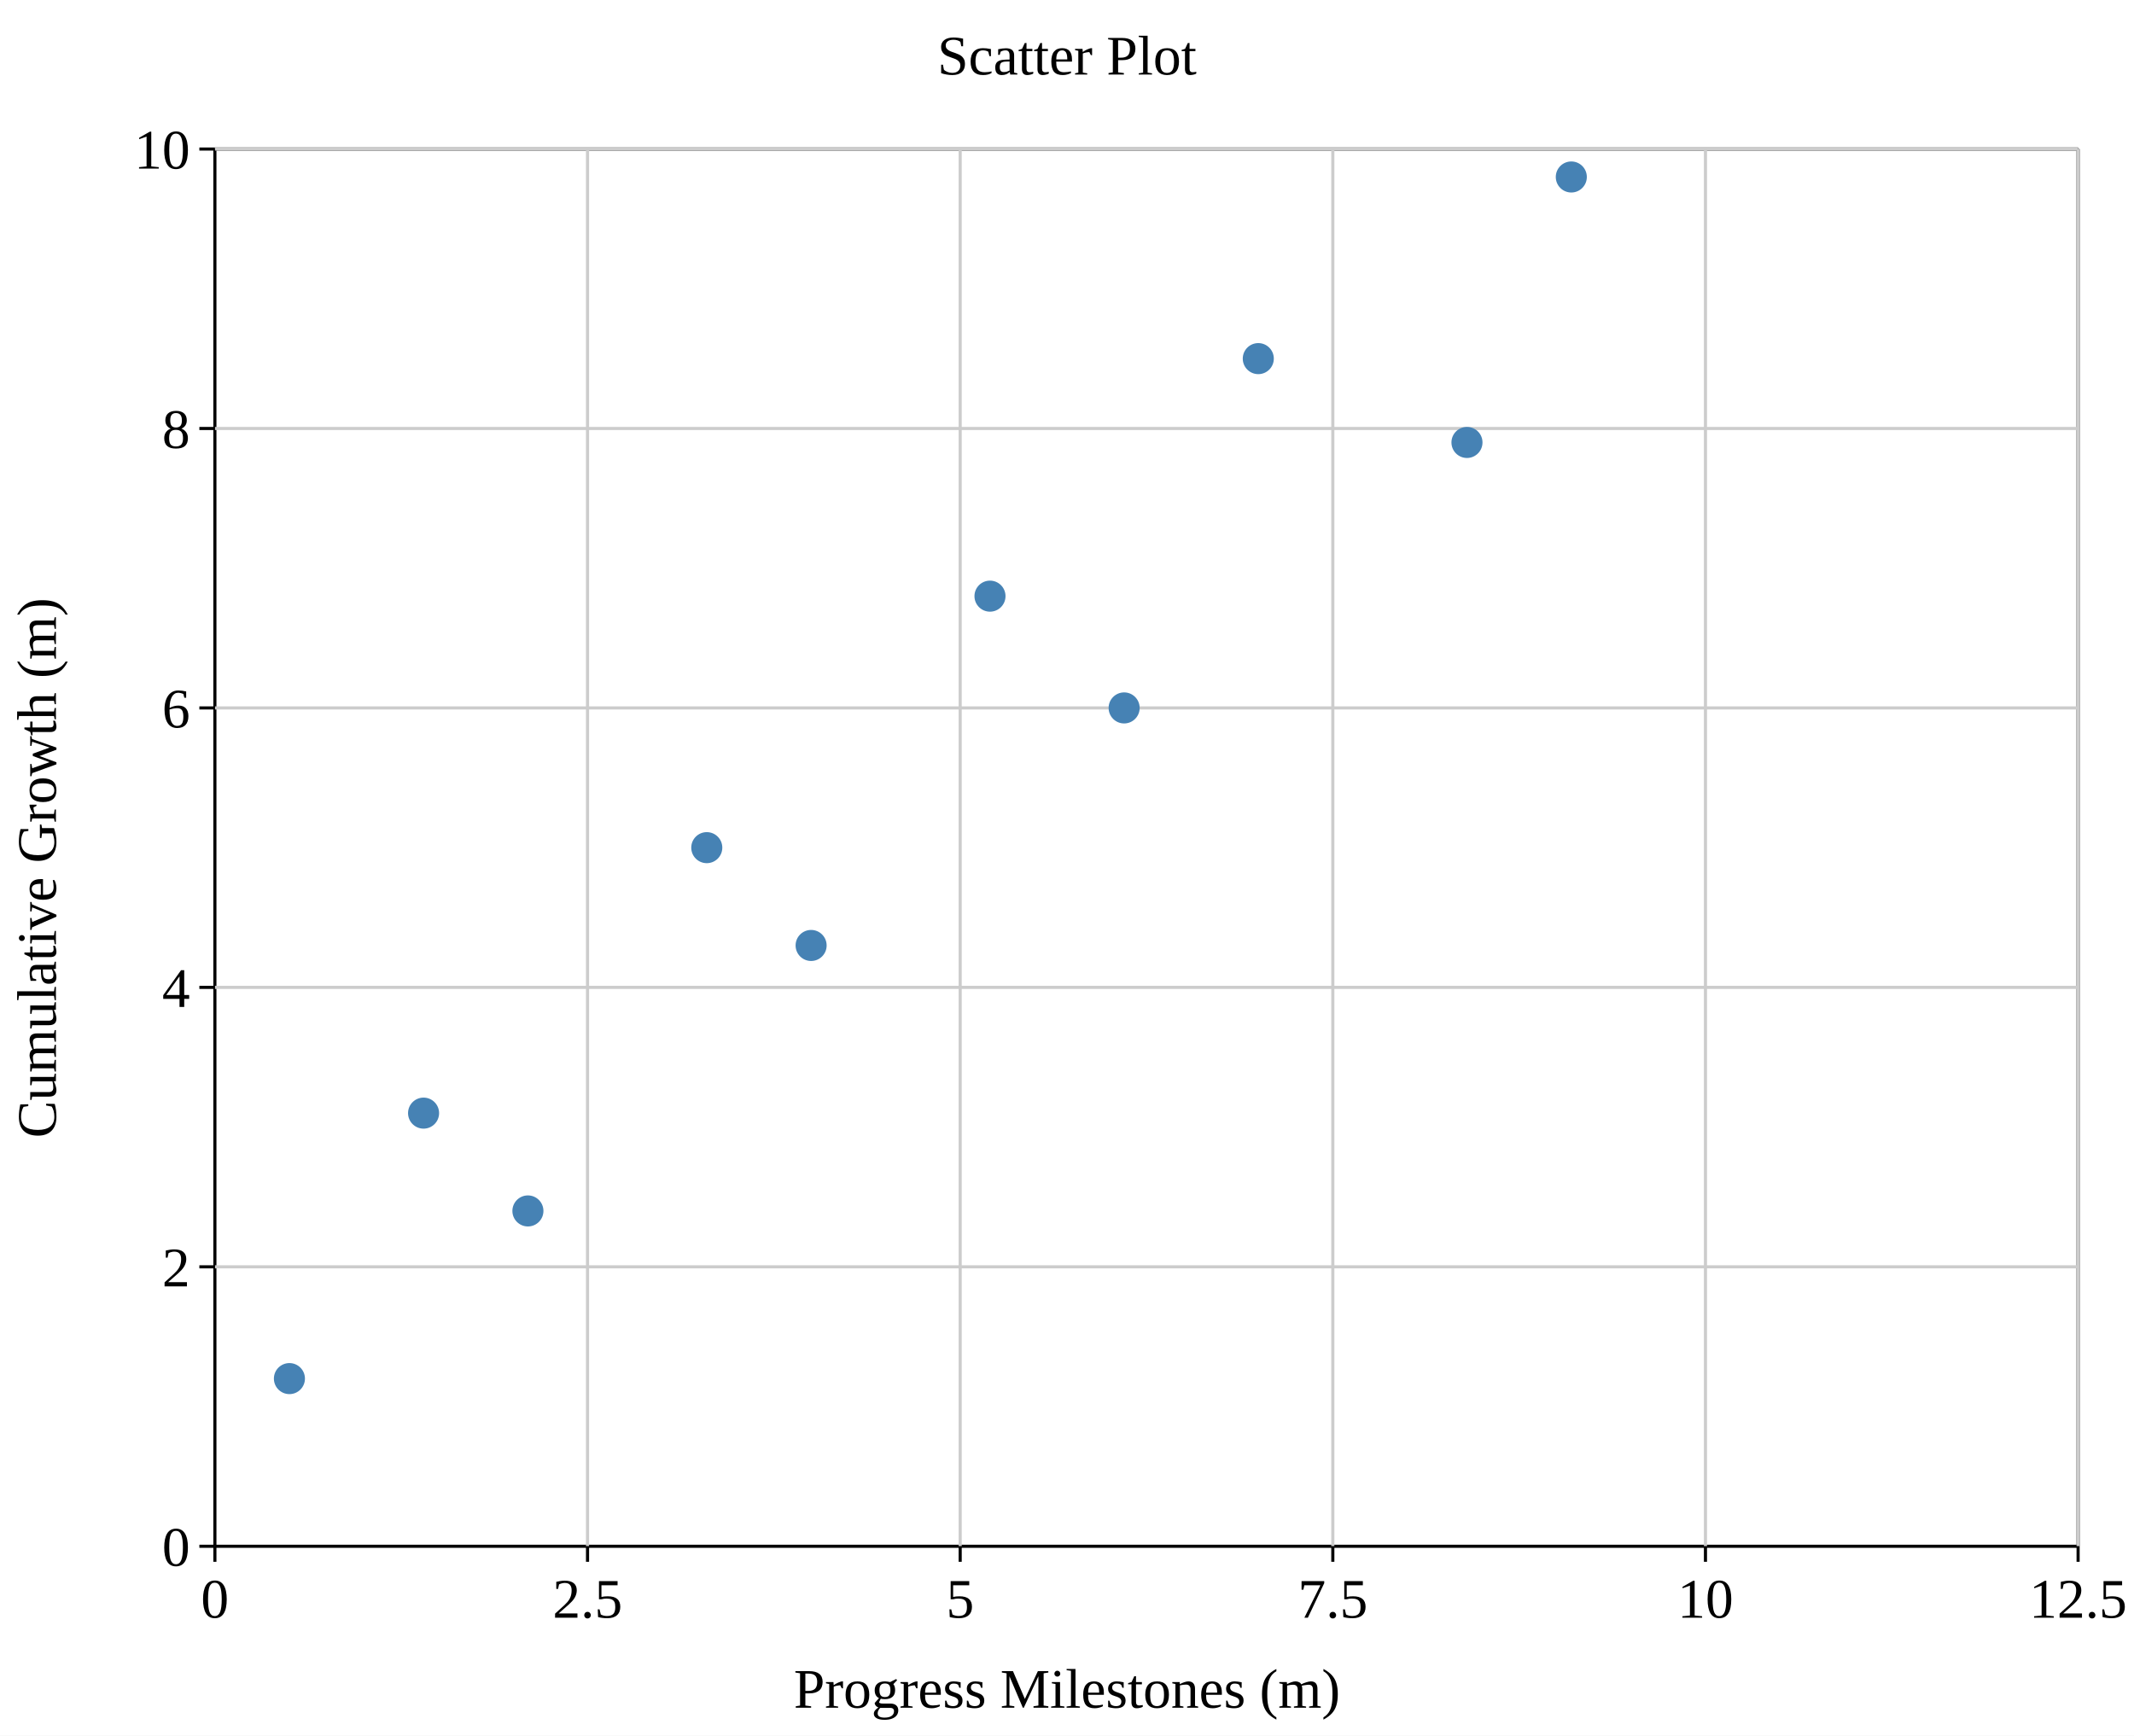
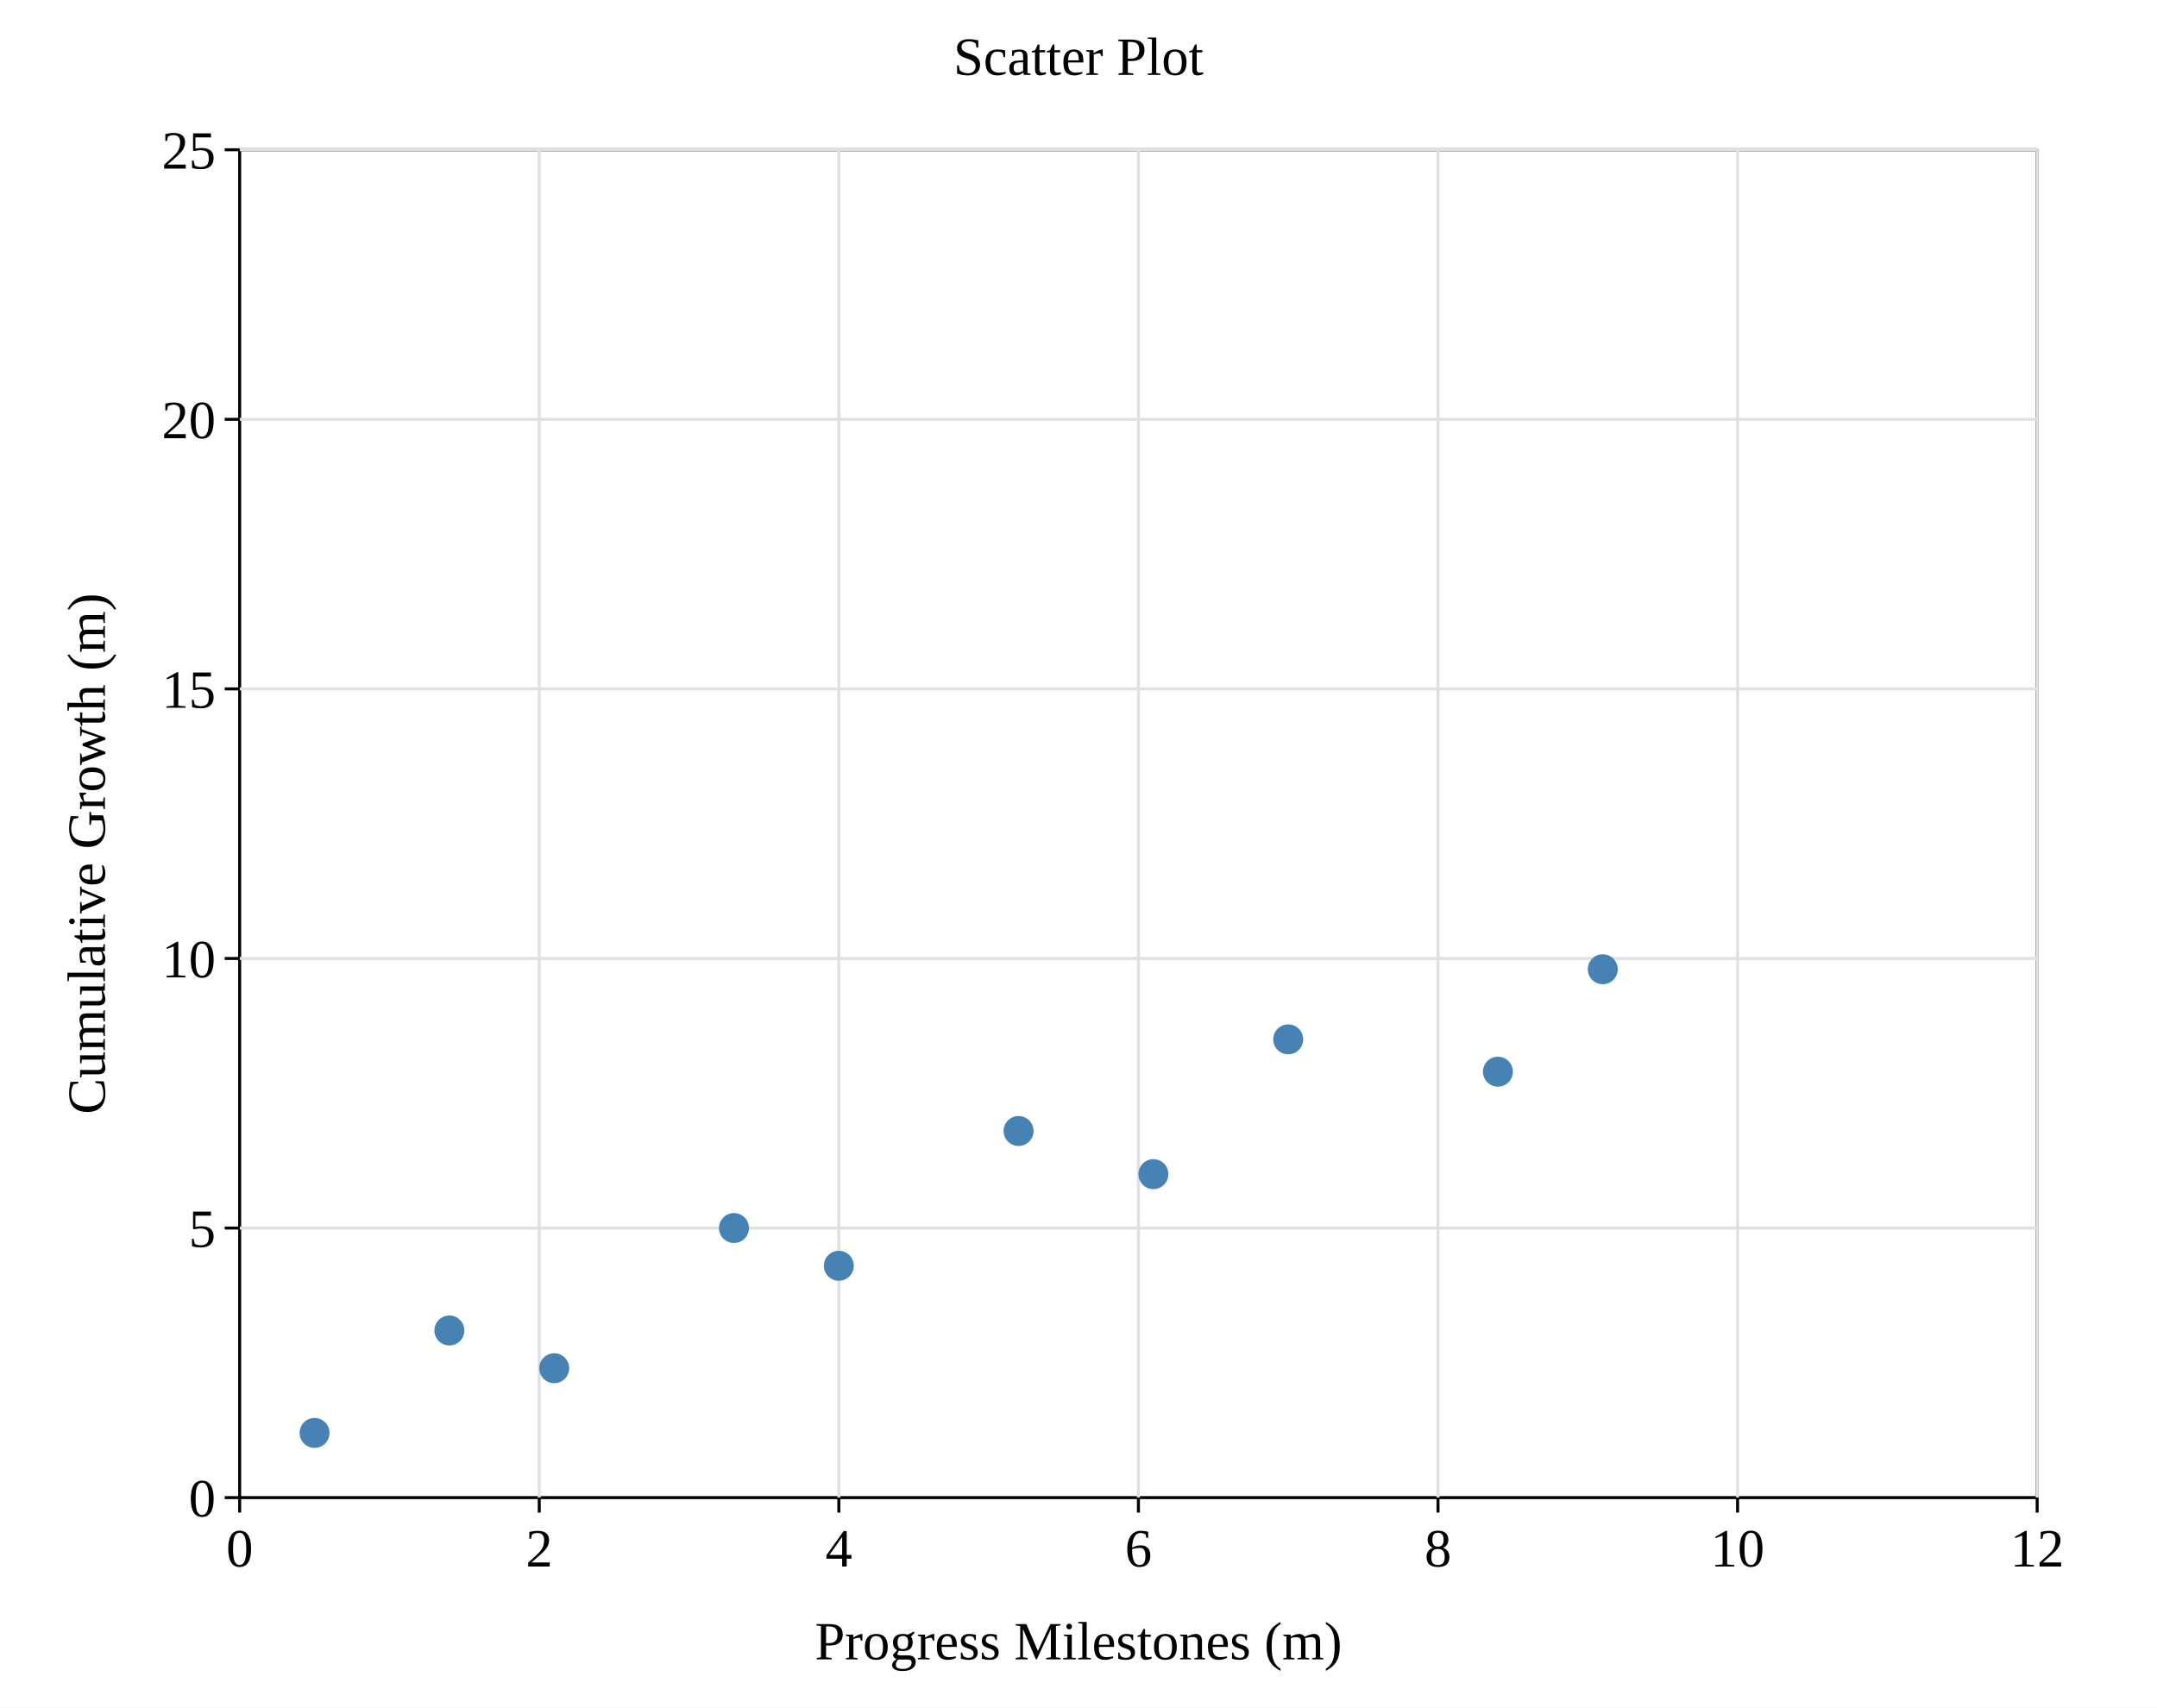
- <svg xmlns="http://www.w3.org/2000/svg" width="687.2" height="559" fill="black">
+ <svg xmlns="http://www.w3.org/2000/svg" width="720" height="570" fill="black">
  <rect width="100%" height="100%" fill="white" />
-   <line x1="69.2" y1="498" x2="669.2" y2="498" stroke="black" stroke-width="1" />
-   <line x1="69.2" y1="48" x2="69.2" y2="498" stroke="black" stroke-width="1" />
-   <line x1="69.2" y1="48" x2="669.2" y2="48" stroke="black" stroke-width="1" />
-   <line x1="669.2" y1="48" x2="669.2" y2="498" stroke="black" stroke-width="1" />
-   <line x1="189.2" y1="48" x2="189.2" y2="498" stroke="#ccc" stroke-width="1" />
-   <line x1="309.2" y1="48" x2="309.2" y2="498" stroke="#ccc" stroke-width="1" />
-   <line x1="429.2" y1="48" x2="429.2" y2="498" stroke="#ccc" stroke-width="1" />
-   <line x1="549.2" y1="48" x2="549.2" y2="498" stroke="#ccc" stroke-width="1" />
-   <line x1="669.2" y1="48" x2="669.2" y2="498" stroke="#ccc" stroke-width="1" />
-   <line x1="69.2" y1="408" x2="669.2" y2="408" stroke="#ccc" stroke-width="1" />
-   <line x1="69.2" y1="318" x2="669.2" y2="318" stroke="#ccc" stroke-width="1" />
-   <line x1="69.2" y1="228" x2="669.2" y2="228" stroke="#ccc" stroke-width="1" />
-   <line x1="69.2" y1="138" x2="669.2" y2="138" stroke="#ccc" stroke-width="1" />
-   <line x1="69.2" y1="48" x2="669.2" y2="48" stroke="#ccc" stroke-width="1" />
-   <line x1="69.2" y1="498" x2="69.2" y2="503" stroke="black" stroke-width="1" />
-   <text x="69.2" y="521" font-size="18" text-anchor="middle">0</text>
-   <line x1="189.2" y1="498" x2="189.2" y2="503" stroke="black" stroke-width="1" />
-   <text x="189.2" y="521" font-size="18" text-anchor="middle">2.5</text>
-   <line x1="309.2" y1="498" x2="309.2" y2="503" stroke="black" stroke-width="1" />
-   <text x="309.2" y="521" font-size="18" text-anchor="middle">5</text>
-   <line x1="429.2" y1="498" x2="429.2" y2="503" stroke="black" stroke-width="1" />
-   <text x="429.2" y="521" font-size="18" text-anchor="middle">7.5</text>
-   <line x1="549.2" y1="498" x2="549.2" y2="503" stroke="black" stroke-width="1" />
-   <text x="549.2" y="521" font-size="18" text-anchor="middle">10</text>
-   <line x1="669.2" y1="498" x2="669.2" y2="503" stroke="black" stroke-width="1" />
-   <text x="669.2" y="521" font-size="18" text-anchor="middle">12.5</text>
-   <line x1="64.2" y1="498" x2="69.2" y2="498" stroke="black" stroke-width="1" />
-   <text x="61.2" y="504.3" font-size="18" text-anchor="end">0</text>
-   <line x1="64.2" y1="408" x2="69.2" y2="408" stroke="black" stroke-width="1" />
-   <text x="61.2" y="414.3" font-size="18" text-anchor="end">2</text>
-   <line x1="64.2" y1="318" x2="69.2" y2="318" stroke="black" stroke-width="1" />
-   <text x="61.2" y="324.3" font-size="18" text-anchor="end">4</text>
-   <line x1="64.2" y1="228" x2="69.2" y2="228" stroke="black" stroke-width="1" />
-   <text x="61.2" y="234.3" font-size="18" text-anchor="end">6</text>
-   <line x1="64.2" y1="138" x2="69.2" y2="138" stroke="black" stroke-width="1" />
-   <text x="61.2" y="144.3" font-size="18" text-anchor="end">8</text>
-   <line x1="64.2" y1="48" x2="69.2" y2="48" stroke="black" stroke-width="1" />
-   <text x="61.2" y="54.3" font-size="18" text-anchor="end">10</text>
-   <text x="343.6" y="550" font-size="18" text-anchor="middle">Progress Milestones (m)</text>
-   <text x="18" y="279.5" font-size="18" text-anchor="middle" transform="rotate(-90,18,279.5)">Cumulative Growth (m)</text>
-   <text x="343.6" y="24" font-size="18" text-anchor="middle">Scatter Plot</text>
-   <circle cx="93.2" cy="444" r="5" fill="steelblue" />
-   <circle cx="136.4" cy="358.5" r="5" fill="steelblue" />
-   <circle cx="170" cy="390" r="5" fill="steelblue" />
-   <circle cx="227.6" cy="273" r="5" fill="steelblue" />
-   <circle cx="261.2" cy="304.5" r="5" fill="steelblue" />
-   <circle cx="318.8" cy="192" r="5" fill="steelblue" />
-   <circle cx="362" cy="228" r="5" fill="steelblue" />
-   <circle cx="405.2" cy="115.5" r="5" fill="steelblue" />
-   <circle cx="472.4" cy="142.5" r="5" fill="steelblue" />
-   <circle cx="506" cy="57" r="5" fill="steelblue" />
+   <line x1="80" y1="500" x2="680" y2="500" stroke="black" stroke-width="1" />
+   <line x1="80" y1="50" x2="80" y2="500" stroke="black" stroke-width="1" />
+   <line x1="80" y1="50" x2="680" y2="50" stroke="black" stroke-width="1" />
+   <line x1="680" y1="50" x2="680" y2="500" stroke="black" stroke-width="1" />
+   <line x1="180" y1="50" x2="180" y2="500" stroke="#e0e0e0" stroke-width="1" />
+   <line x1="280" y1="50" x2="280" y2="500" stroke="#e0e0e0" stroke-width="1" />
+   <line x1="380" y1="50" x2="380" y2="500" stroke="#e0e0e0" stroke-width="1" />
+   <line x1="480" y1="50" x2="480" y2="500" stroke="#e0e0e0" stroke-width="1" />
+   <line x1="580" y1="50" x2="580" y2="500" stroke="#e0e0e0" stroke-width="1" />
+   <line x1="680" y1="50" x2="680" y2="500" stroke="#e0e0e0" stroke-width="1" />
+   <line x1="80" y1="410" x2="680" y2="410" stroke="#e0e0e0" stroke-width="1" />
+   <line x1="80" y1="320" x2="680" y2="320" stroke="#e0e0e0" stroke-width="1" />
+   <line x1="80" y1="230" x2="680" y2="230" stroke="#e0e0e0" stroke-width="1" />
+   <line x1="80" y1="140" x2="680" y2="140" stroke="#e0e0e0" stroke-width="1" />
+   <line x1="80" y1="50" x2="680" y2="50" stroke="#e0e0e0" stroke-width="1" />
+   <line x1="80" y1="500" x2="80" y2="505" stroke="black" stroke-width="1" />
+   <text x="80" y="523" font-size="18" text-anchor="middle">0</text>
+   <line x1="180" y1="500" x2="180" y2="505" stroke="black" stroke-width="1" />
+   <text x="180" y="523" font-size="18" text-anchor="middle">2</text>
+   <line x1="280" y1="500" x2="280" y2="505" stroke="black" stroke-width="1" />
+   <text x="280" y="523" font-size="18" text-anchor="middle">4</text>
+   <line x1="380" y1="500" x2="380" y2="505" stroke="black" stroke-width="1" />
+   <text x="380" y="523" font-size="18" text-anchor="middle">6</text>
+   <line x1="480" y1="500" x2="480" y2="505" stroke="black" stroke-width="1" />
+   <text x="480" y="523" font-size="18" text-anchor="middle">8</text>
+   <line x1="580" y1="500" x2="580" y2="505" stroke="black" stroke-width="1" />
+   <text x="580" y="523" font-size="18" text-anchor="middle">10</text>
+   <line x1="680" y1="500" x2="680" y2="505" stroke="black" stroke-width="1" />
+   <text x="680" y="523" font-size="18" text-anchor="middle">12</text>
+   <line x1="75" y1="500" x2="80" y2="500" stroke="black" stroke-width="1" />
+   <text x="72" y="506.3" font-size="18" text-anchor="end">0</text>
+   <line x1="75" y1="410" x2="80" y2="410" stroke="black" stroke-width="1" />
+   <text x="72" y="416.3" font-size="18" text-anchor="end">5</text>
+   <line x1="75" y1="320" x2="80" y2="320" stroke="black" stroke-width="1" />
+   <text x="72" y="326.3" font-size="18" text-anchor="end">10</text>
+   <line x1="75" y1="230" x2="80" y2="230" stroke="black" stroke-width="1" />
+   <text x="72" y="236.3" font-size="18" text-anchor="end">15</text>
+   <line x1="75" y1="140" x2="80" y2="140" stroke="black" stroke-width="1" />
+   <text x="72" y="146.3" font-size="18" text-anchor="end">20</text>
+   <line x1="75" y1="50" x2="80" y2="50" stroke="black" stroke-width="1" />
+   <text x="72" y="56.3" font-size="18" text-anchor="end">25</text>
+   <text x="360" y="554" font-size="18" text-anchor="middle">Progress Milestones (m)</text>
+   <text x="35" y="285" font-size="18" text-anchor="middle" transform="rotate(-90,35,285)">Cumulative Growth (m)</text>
+   <text x="360" y="25" font-size="18" text-anchor="middle">Scatter Plot</text>
+   <circle cx="105" cy="478.4" r="5" fill="steelblue" />
+   <circle cx="150" cy="444.2" r="5" fill="steelblue" />
+   <circle cx="185" cy="456.8" r="5" fill="steelblue" />
+   <circle cx="245" cy="410" r="5" fill="steelblue" />
+   <circle cx="280" cy="422.6" r="5" fill="steelblue" />
+   <circle cx="340" cy="377.6" r="5" fill="steelblue" />
+   <circle cx="385" cy="392" r="5" fill="steelblue" />
+   <circle cx="430" cy="347" r="5" fill="steelblue" />
+   <circle cx="500" cy="357.8" r="5" fill="steelblue" />
+   <circle cx="535" cy="323.6" r="5" fill="steelblue" />
</svg>
